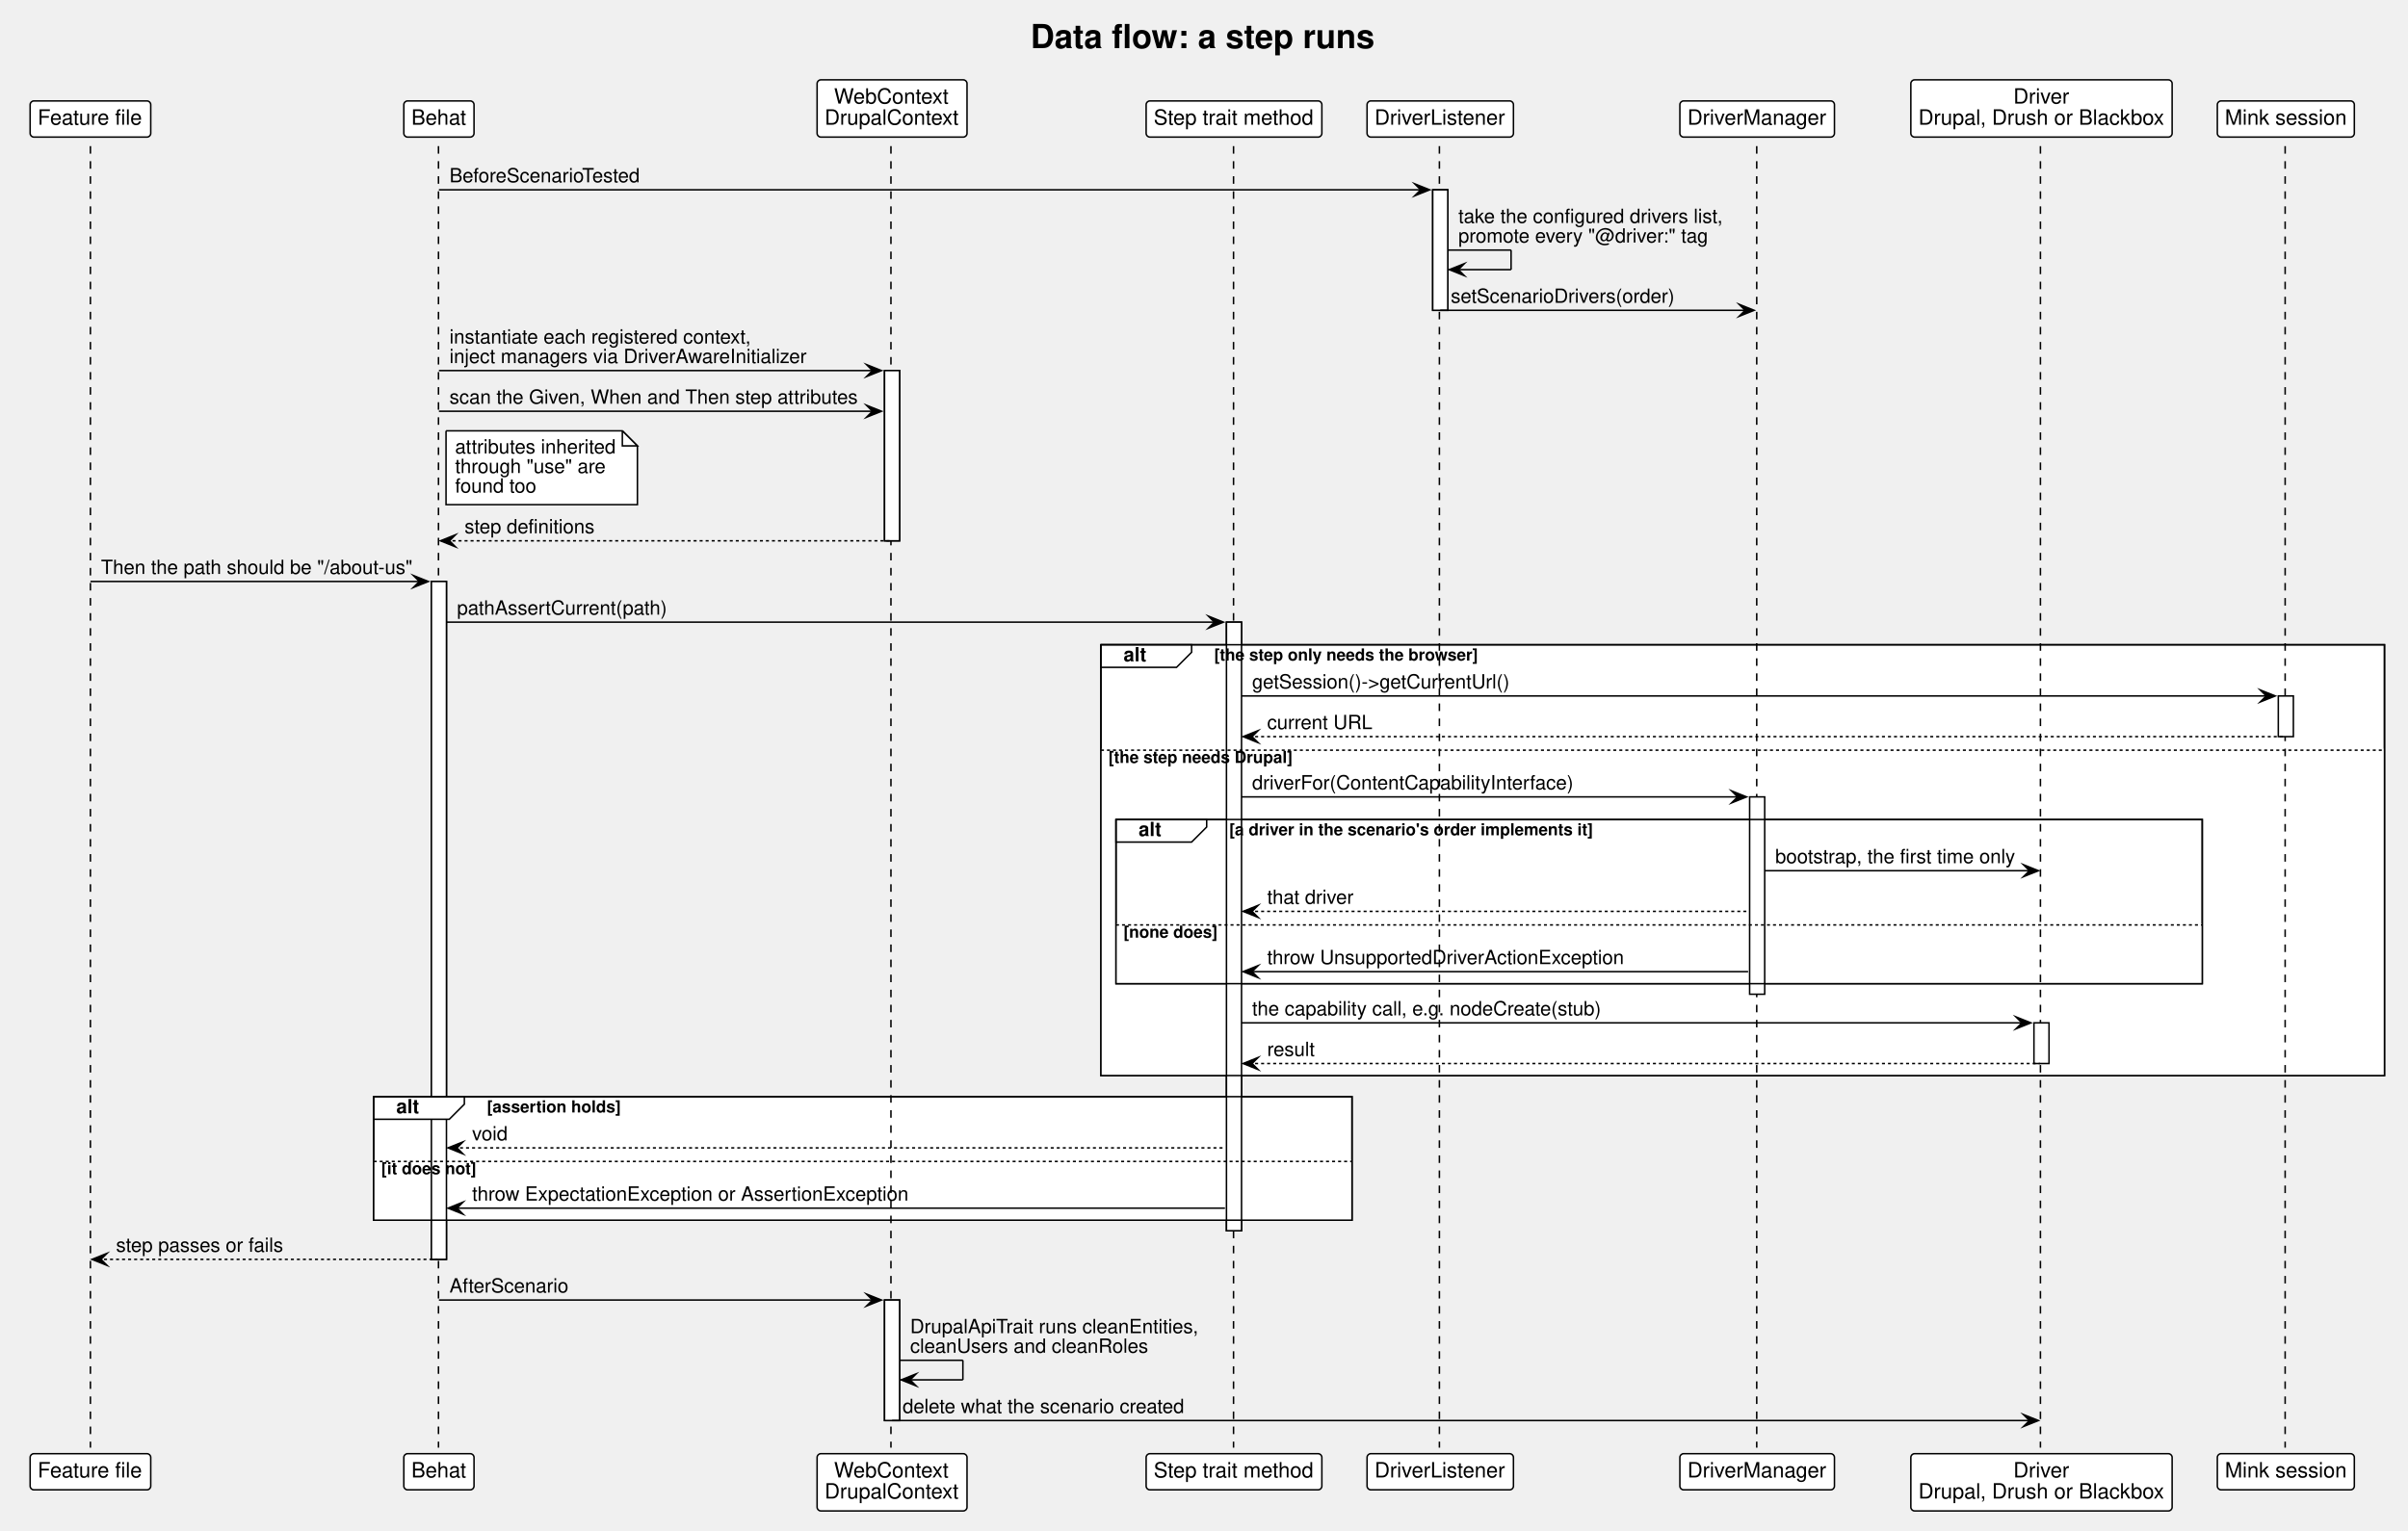
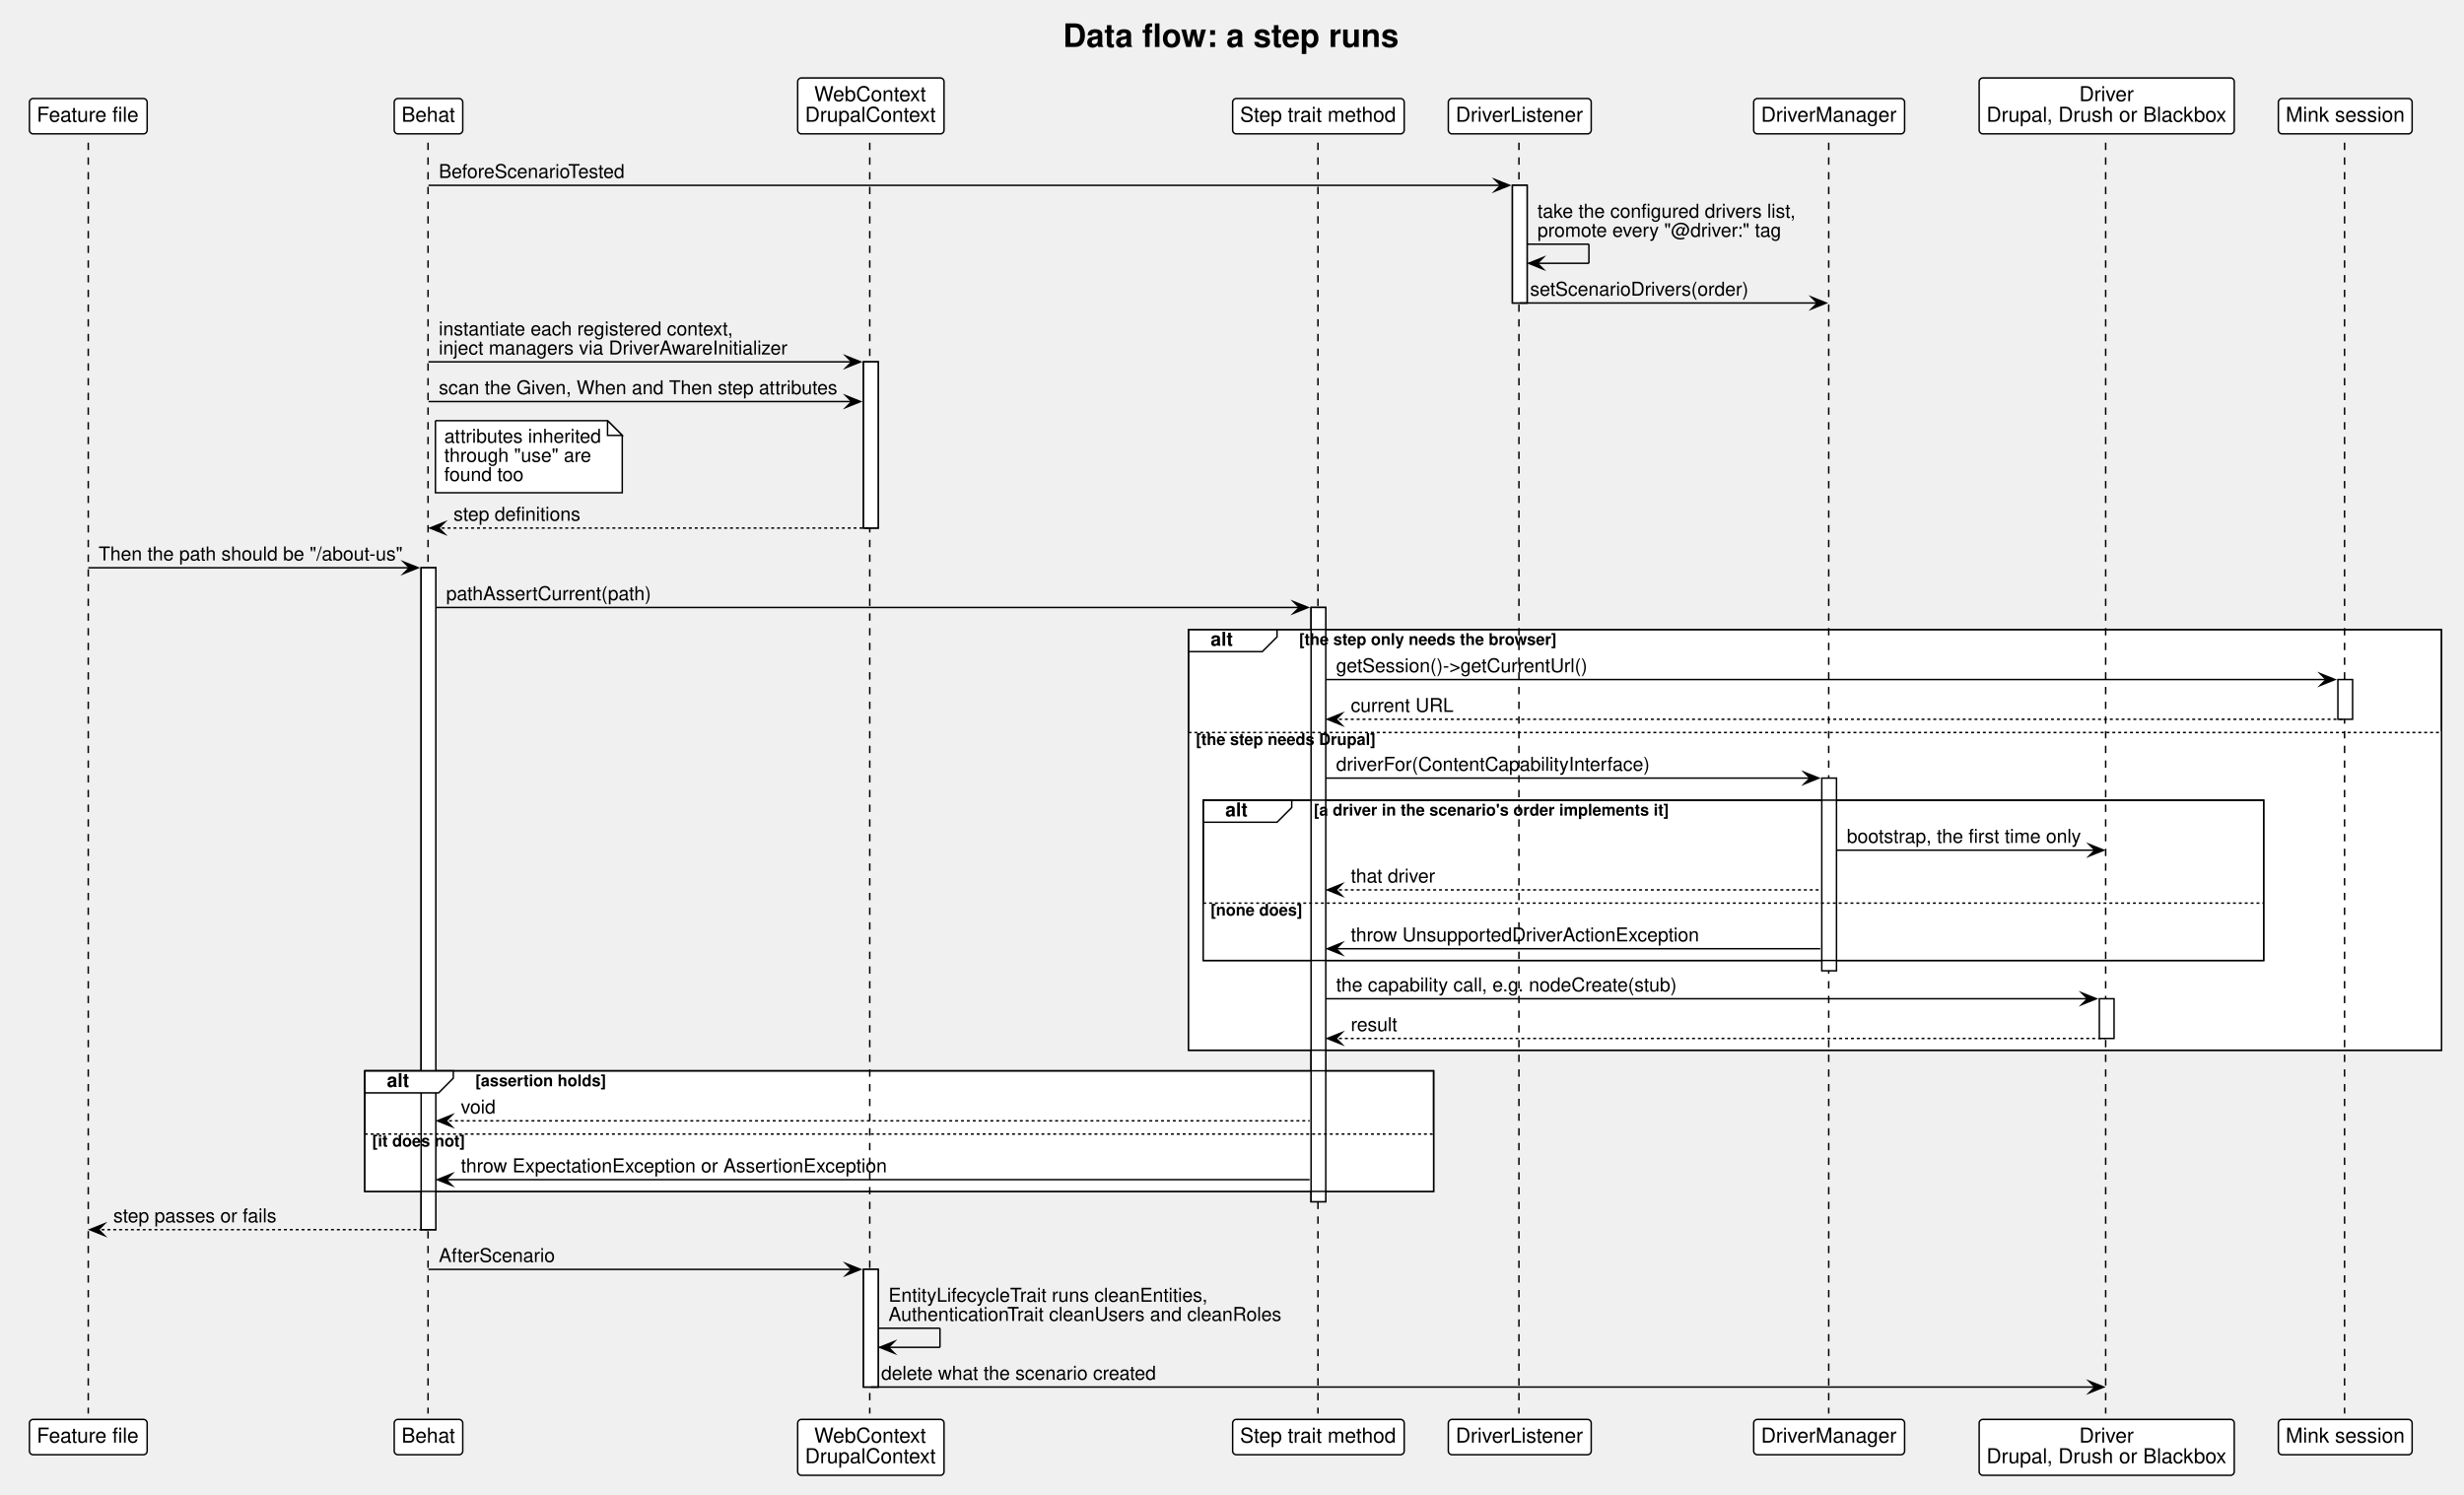
- <svg xmlns="http://www.w3.org/2000/svg" contentStyleType="text/css" data-diagram-type="SEQUENCE" height="1016px" preserveAspectRatio="none" style="width:1598px;height:1016px;background:#FFFFFF;" version="1.1" viewBox="0 0 1598 1016" width="1598px" zoomAndPan="magnify">
+ <svg xmlns="http://www.w3.org/2000/svg" contentStyleType="text/css" data-diagram-type="SEQUENCE" height="1016px" preserveAspectRatio="none" style="width:1675px;height:1016px;background:#FFFFFF;" version="1.1" viewBox="0 0 1675 1016" width="1675px" zoomAndPan="magnify">
  <defs />
  <g>
    <g class="title" data-source-line="11">
-       <text fill="#000000" font-family="Helvetica" font-size="22" font-weight="700" lengthAdjust="spacing" textLength="228.594" x="683.898" y="31.94">Data flow: a step runs</text>
+       <text fill="#000000" font-family="Helvetica" font-size="22" font-weight="700" lengthAdjust="spacing" textLength="228.594" x="722.568" y="31.94">Data flow: a step runs</text>
    </g>
    <g>
      <rect fill="#FFFFFF" height="450" style="stroke:#000000;stroke-width:1;" width="10" x="286.281" y="386" />
    </g>
    <g>
      <rect fill="#FFFFFF" height="113" style="stroke:#000000;stroke-width:1;" width="10" x="586.992" y="246" />
    </g>
    <g>
      <rect fill="#FFFFFF" height="80" style="stroke:#000000;stroke-width:1;" width="10" x="586.992" y="863" />
    </g>
    <g>
-       <rect fill="#FFFFFF" height="404" style="stroke:#000000;stroke-width:1;" width="10" x="813.91" y="413" />
-     </g>
-     <g>
-       <rect fill="#FFFFFF" height="80" style="stroke:#000000;stroke-width:1;" width="10" x="950.786" y="126" />
-     </g>
-     <g>
-       <rect fill="#FFFFFF" height="131" style="stroke:#000000;stroke-width:1;" width="10" x="1161.092" y="529" />
-     </g>
-     <g>
-       <rect fill="#FFFFFF" height="27" style="stroke:#000000;stroke-width:1;" width="10" x="1349.773" y="679" />
-     </g>
-     <g>
-       <rect fill="#FFFFFF" height="27" style="stroke:#000000;stroke-width:1;" width="10" x="1511.932" y="462" />
-     </g>
-     <rect fill="#FFFFFF" height="286" style="stroke:#000000;stroke-width:1;" width="851.787" x="730.604" y="428" />
-     <rect fill="#FFFFFF" height="217" style="stroke:none;stroke-width:1;" width="851.787" x="730.604" y="497" />
-     <rect fill="#FFFFFF" height="109" style="stroke:#000000;stroke-width:1;" width="720.87" x="740.604" y="544" />
-     <rect fill="#FFFFFF" height="40" style="stroke:none;stroke-width:1;" width="720.87" x="740.604" y="613" />
-     <rect fill="#FFFFFF" height="82" style="stroke:#000000;stroke-width:1;" width="649.229" x="247.988" y="728" />
-     <rect fill="#FFFFFF" height="40" style="stroke:none;stroke-width:1;" width="649.229" x="247.988" y="770" />
+       <rect fill="#FFFFFF" height="404" style="stroke:#000000;stroke-width:1;" width="10" x="891.25" y="413" />
+     </g>
+     <g>
+       <rect fill="#FFFFFF" height="80" style="stroke:#000000;stroke-width:1;" width="10" x="1028.126" y="126" />
+     </g>
+     <g>
+       <rect fill="#FFFFFF" height="131" style="stroke:#000000;stroke-width:1;" width="10" x="1238.432" y="529" />
+     </g>
+     <g>
+       <rect fill="#FFFFFF" height="27" style="stroke:#000000;stroke-width:1;" width="10" x="1427.113" y="679" />
+     </g>
+     <g>
+       <rect fill="#FFFFFF" height="27" style="stroke:#000000;stroke-width:1;" width="10" x="1589.272" y="462" />
+     </g>
+     <rect fill="#FFFFFF" height="286" style="stroke:#000000;stroke-width:1;" width="851.787" x="807.943" y="428" />
+     <rect fill="#FFFFFF" height="217" style="stroke:none;stroke-width:1;" width="851.787" x="807.943" y="497" />
+     <rect fill="#FFFFFF" height="109" style="stroke:#000000;stroke-width:1;" width="720.87" x="817.943" y="544" />
+     <rect fill="#FFFFFF" height="40" style="stroke:none;stroke-width:1;" width="720.87" x="817.943" y="613" />
+     <rect fill="#FFFFFF" height="82" style="stroke:#000000;stroke-width:1;" width="726.569" x="247.988" y="728" />
+     <rect fill="#FFFFFF" height="40" style="stroke:none;stroke-width:1;" width="726.569" x="247.988" y="770" />
    <g class="participant-lifeline" data-entity-uid="part1" data-qualified-name="Feature" data-source-line="13" id="part1-lifeline">
      <g>
        <rect fill="#000000" fill-opacity="0" height="864" width="8" x="56.017" y="97" />
        <line style="stroke:#000000;stroke-width:1;stroke-dasharray:5,5;" x1="60" x2="60" y1="97" y2="961" />
      </g>
    </g>
    <g class="participant-lifeline" data-entity-uid="part2" data-qualified-name="Behat" data-source-line="14" id="part2-lifeline">
      <g>
        <rect fill="#000000" fill-opacity="0" height="864" width="8" x="287.281" y="97" />
        <line style="stroke:#000000;stroke-width:1;stroke-dasharray:5,5;" x1="290.988" x2="290.988" y1="97" y2="961" />
      </g>
    </g>
    <g class="participant-lifeline" data-entity-uid="part3" data-qualified-name="Ctx" data-source-line="15" id="part3-lifeline">
      <g>
        <rect fill="#000000" fill-opacity="0" height="864" width="8" x="587.992" y="97" />
        <line style="stroke:#000000;stroke-width:1;stroke-dasharray:5,5;" x1="591.248" x2="591.248" y1="97" y2="961" />
      </g>
    </g>
    <g class="participant-lifeline" data-entity-uid="part4" data-qualified-name="Trait" data-source-line="16" id="part4-lifeline">
      <g>
-         <rect fill="#000000" fill-opacity="0" height="864" width="8" x="814.91" y="97" />
-         <line style="stroke:#000000;stroke-width:1;stroke-dasharray:5,5;" x1="818.604" x2="818.604" y1="97" y2="961" />
+         <rect fill="#000000" fill-opacity="0" height="864" width="8" x="892.25" y="97" />
+         <line style="stroke:#000000;stroke-width:1;stroke-dasharray:5,5;" x1="895.943" x2="895.943" y1="97" y2="961" />
      </g>
    </g>
    <g class="participant-lifeline" data-entity-uid="part5" data-qualified-name="Listener" data-source-line="17" id="part5-lifeline">
      <g>
-         <rect fill="#000000" fill-opacity="0" height="864" width="8" x="951.786" y="97" />
-         <line style="stroke:#000000;stroke-width:1;stroke-dasharray:5,5;" x1="955.217" x2="955.217" y1="97" y2="961" />
+         <rect fill="#000000" fill-opacity="0" height="864" width="8" x="1029.126" y="97" />
+         <line style="stroke:#000000;stroke-width:1;stroke-dasharray:5,5;" x1="1032.557" x2="1032.557" y1="97" y2="961" />
      </g>
    </g>
    <g class="participant-lifeline" data-entity-uid="part6" data-qualified-name="DM" data-source-line="18" id="part6-lifeline">
      <g>
-         <rect fill="#000000" fill-opacity="0" height="864" width="8" x="1162.092" y="97" />
-         <line style="stroke:#000000;stroke-width:1;stroke-dasharray:5,5;" x1="1165.799" x2="1165.799" y1="97" y2="961" />
+         <rect fill="#000000" fill-opacity="0" height="864" width="8" x="1239.432" y="97" />
+         <line style="stroke:#000000;stroke-width:1;stroke-dasharray:5,5;" x1="1243.139" x2="1243.139" y1="97" y2="961" />
      </g>
    </g>
    <g class="participant-lifeline" data-entity-uid="part7" data-qualified-name="Driver" data-source-line="19" id="part7-lifeline">
      <g>
-         <rect fill="#000000" fill-opacity="0" height="864" width="8" x="1350.773" y="97" />
-         <line style="stroke:#000000;stroke-width:1;stroke-dasharray:5,5;" x1="1354.074" x2="1354.074" y1="97" y2="961" />
+         <rect fill="#000000" fill-opacity="0" height="864" width="8" x="1428.113" y="97" />
+         <line style="stroke:#000000;stroke-width:1;stroke-dasharray:5,5;" x1="1431.414" x2="1431.414" y1="97" y2="961" />
      </g>
    </g>
    <g class="participant-lifeline" data-entity-uid="part8" data-qualified-name="Mink" data-source-line="20" id="part8-lifeline">
      <g>
-         <rect fill="#000000" fill-opacity="0" height="864" width="8" x="1512.932" y="97" />
-         <line style="stroke:#000000;stroke-width:1;stroke-dasharray:5,5;" x1="1516.473" x2="1516.473" y1="97" y2="961" />
+         <rect fill="#000000" fill-opacity="0" height="864" width="8" x="1590.272" y="97" />
+         <line style="stroke:#000000;stroke-width:1;stroke-dasharray:5,5;" x1="1593.813" x2="1593.813" y1="97" y2="961" />
      </g>
    </g>
    <g class="participant participant-head" data-entity-uid="part1" data-qualified-name="Feature" data-source-line="13" id="part1-head">
      <rect fill="#FFFFFF" height="24" rx="2.5" ry="2.5" style="stroke:#000000;stroke-width:1;" width="80.034" x="20" y="67" />
      <text fill="#000000" font-family="Helvetica" font-size="14" lengthAdjust="spacing" textLength="70.034" x="25" y="82.78">Feature file</text>
    </g>
    <g class="participant participant-tail" data-entity-uid="part1" data-qualified-name="Feature" data-source-line="13" id="part1-tail">
      <rect fill="#FFFFFF" height="24" rx="2.5" ry="2.5" style="stroke:#000000;stroke-width:1;" width="80.034" x="20" y="965" />
      <text fill="#000000" font-family="Helvetica" font-size="14" lengthAdjust="spacing" textLength="70.034" x="25" y="980.78">Feature file</text>
    </g>
    <g class="participant participant-head" data-entity-uid="part2" data-qualified-name="Behat" data-source-line="14" id="part2-head">
      <rect fill="#FFFFFF" height="24" rx="2.5" ry="2.5" style="stroke:#000000;stroke-width:1;" width="46.586" x="267.988" y="67" />
      <text fill="#000000" font-family="Helvetica" font-size="14" lengthAdjust="spacing" textLength="36.586" x="272.988" y="82.78">Behat</text>
    </g>
    <g class="participant participant-tail" data-entity-uid="part2" data-qualified-name="Behat" data-source-line="14" id="part2-tail">
      <rect fill="#FFFFFF" height="24" rx="2.5" ry="2.5" style="stroke:#000000;stroke-width:1;" width="46.586" x="267.988" y="965" />
      <text fill="#000000" font-family="Helvetica" font-size="14" lengthAdjust="spacing" textLength="36.586" x="272.988" y="980.78">Behat</text>
    </g>
    <g class="participant participant-head" data-entity-uid="part3" data-qualified-name="Ctx" data-source-line="15" id="part3-head">
      <rect fill="#FFFFFF" height="38" rx="2.5" ry="2.5" style="stroke:#000000;stroke-width:1;" width="99.489" x="542.248" y="53" />
      <text fill="#000000" font-family="Helvetica" font-size="14" lengthAdjust="spacing" textLength="77.034" x="553.475" y="68.78">WebContext</text>
      <text fill="#000000" font-family="Helvetica" font-size="14" lengthAdjust="spacing" textLength="89.489" x="547.248" y="82.78">DrupalContext</text>
    </g>
    <g class="participant participant-tail" data-entity-uid="part3" data-qualified-name="Ctx" data-source-line="15" id="part3-tail">
      <rect fill="#FFFFFF" height="38" rx="2.5" ry="2.5" style="stroke:#000000;stroke-width:1;" width="99.489" x="542.248" y="965" />
      <text fill="#000000" font-family="Helvetica" font-size="14" lengthAdjust="spacing" textLength="77.034" x="553.475" y="980.78">WebContext</text>
      <text fill="#000000" font-family="Helvetica" font-size="14" lengthAdjust="spacing" textLength="89.489" x="547.248" y="994.78">DrupalContext</text>
    </g>
    <g class="participant participant-head" data-entity-uid="part4" data-qualified-name="Trait" data-source-line="16" id="part4-head">
-       <rect fill="#FFFFFF" height="24" rx="2.5" ry="2.5" style="stroke:#000000;stroke-width:1;" width="116.613" x="760.604" y="67" />
-       <text fill="#000000" font-family="Helvetica" font-size="14" lengthAdjust="spacing" textLength="106.613" x="765.604" y="82.78">Step trait method</text>
+       <rect fill="#FFFFFF" height="24" rx="2.5" ry="2.5" style="stroke:#000000;stroke-width:1;" width="116.613" x="837.943" y="67" />
+       <text fill="#000000" font-family="Helvetica" font-size="14" lengthAdjust="spacing" textLength="106.613" x="842.943" y="82.78">Step trait method</text>
    </g>
    <g class="participant participant-tail" data-entity-uid="part4" data-qualified-name="Trait" data-source-line="16" id="part4-tail">
-       <rect fill="#FFFFFF" height="24" rx="2.5" ry="2.5" style="stroke:#000000;stroke-width:1;" width="116.613" x="760.604" y="965" />
-       <text fill="#000000" font-family="Helvetica" font-size="14" lengthAdjust="spacing" textLength="106.613" x="765.604" y="980.78">Step trait method</text>
+       <rect fill="#FFFFFF" height="24" rx="2.5" ry="2.5" style="stroke:#000000;stroke-width:1;" width="116.613" x="837.943" y="965" />
+       <text fill="#000000" font-family="Helvetica" font-size="14" lengthAdjust="spacing" textLength="106.613" x="842.943" y="980.78">Step trait method</text>
    </g>
    <g class="participant participant-head" data-entity-uid="part5" data-qualified-name="Listener" data-source-line="17" id="part5-head">
-       <rect fill="#FFFFFF" height="24" rx="2.5" ry="2.5" style="stroke:#000000;stroke-width:1;" width="97.138" x="907.217" y="67" />
-       <text fill="#000000" font-family="Helvetica" font-size="14" lengthAdjust="spacing" textLength="87.138" x="912.217" y="82.78">DriverListener</text>
+       <rect fill="#FFFFFF" height="24" rx="2.5" ry="2.5" style="stroke:#000000;stroke-width:1;" width="97.138" x="984.557" y="67" />
+       <text fill="#000000" font-family="Helvetica" font-size="14" lengthAdjust="spacing" textLength="87.138" x="989.557" y="82.78">DriverListener</text>
    </g>
    <g class="participant participant-tail" data-entity-uid="part5" data-qualified-name="Listener" data-source-line="17" id="part5-tail">
-       <rect fill="#FFFFFF" height="24" rx="2.5" ry="2.5" style="stroke:#000000;stroke-width:1;" width="97.138" x="907.217" y="965" />
-       <text fill="#000000" font-family="Helvetica" font-size="14" lengthAdjust="spacing" textLength="87.138" x="912.217" y="980.78">DriverListener</text>
+       <rect fill="#FFFFFF" height="24" rx="2.5" ry="2.5" style="stroke:#000000;stroke-width:1;" width="97.138" x="984.557" y="965" />
+       <text fill="#000000" font-family="Helvetica" font-size="14" lengthAdjust="spacing" textLength="87.138" x="989.557" y="980.78">DriverListener</text>
    </g>
    <g class="participant participant-head" data-entity-uid="part6" data-qualified-name="DM" data-source-line="18" id="part6-head">
-       <rect fill="#FFFFFF" height="24" rx="2.5" ry="2.5" style="stroke:#000000;stroke-width:1;" width="102.586" x="1114.799" y="67" />
-       <text fill="#000000" font-family="Helvetica" font-size="14" lengthAdjust="spacing" textLength="92.586" x="1119.799" y="82.78">DriverManager</text>
+       <rect fill="#FFFFFF" height="24" rx="2.5" ry="2.5" style="stroke:#000000;stroke-width:1;" width="102.586" x="1192.139" y="67" />
+       <text fill="#000000" font-family="Helvetica" font-size="14" lengthAdjust="spacing" textLength="92.586" x="1197.139" y="82.78">DriverManager</text>
    </g>
    <g class="participant participant-tail" data-entity-uid="part6" data-qualified-name="DM" data-source-line="18" id="part6-tail">
-       <rect fill="#FFFFFF" height="24" rx="2.5" ry="2.5" style="stroke:#000000;stroke-width:1;" width="102.586" x="1114.799" y="965" />
-       <text fill="#000000" font-family="Helvetica" font-size="14" lengthAdjust="spacing" textLength="92.586" x="1119.799" y="980.78">DriverManager</text>
+       <rect fill="#FFFFFF" height="24" rx="2.5" ry="2.5" style="stroke:#000000;stroke-width:1;" width="102.586" x="1192.139" y="965" />
+       <text fill="#000000" font-family="Helvetica" font-size="14" lengthAdjust="spacing" textLength="92.586" x="1197.139" y="980.78">DriverManager</text>
    </g>
    <g class="participant participant-head" data-entity-uid="part7" data-qualified-name="Driver" data-source-line="19" id="part7-head">
-       <rect fill="#FFFFFF" height="38" rx="2.5" ry="2.5" style="stroke:#000000;stroke-width:1;" width="173.399" x="1268.074" y="53" />
-       <text fill="#000000" font-family="Helvetica" font-size="14" lengthAdjust="spacing" textLength="37.331" x="1336.108" y="68.78">Driver</text>
-       <text fill="#000000" font-family="Helvetica" font-size="14" lengthAdjust="spacing" textLength="163.399" x="1273.074" y="82.78">Drupal, Drush or Blackbox</text>
+       <rect fill="#FFFFFF" height="38" rx="2.5" ry="2.5" style="stroke:#000000;stroke-width:1;" width="173.399" x="1345.414" y="53" />
+       <text fill="#000000" font-family="Helvetica" font-size="14" lengthAdjust="spacing" textLength="37.331" x="1413.448" y="68.78">Driver</text>
+       <text fill="#000000" font-family="Helvetica" font-size="14" lengthAdjust="spacing" textLength="163.399" x="1350.414" y="82.78">Drupal, Drush or Blackbox</text>
    </g>
    <g class="participant participant-tail" data-entity-uid="part7" data-qualified-name="Driver" data-source-line="19" id="part7-tail">
-       <rect fill="#FFFFFF" height="38" rx="2.5" ry="2.5" style="stroke:#000000;stroke-width:1;" width="173.399" x="1268.074" y="965" />
-       <text fill="#000000" font-family="Helvetica" font-size="14" lengthAdjust="spacing" textLength="37.331" x="1336.108" y="980.78">Driver</text>
-       <text fill="#000000" font-family="Helvetica" font-size="14" lengthAdjust="spacing" textLength="163.399" x="1273.074" y="994.78">Drupal, Drush or Blackbox</text>
+       <rect fill="#FFFFFF" height="38" rx="2.5" ry="2.5" style="stroke:#000000;stroke-width:1;" width="173.399" x="1345.414" y="965" />
+       <text fill="#000000" font-family="Helvetica" font-size="14" lengthAdjust="spacing" textLength="37.331" x="1413.448" y="980.78">Driver</text>
+       <text fill="#000000" font-family="Helvetica" font-size="14" lengthAdjust="spacing" textLength="163.399" x="1350.414" y="994.78">Drupal, Drush or Blackbox</text>
    </g>
    <g class="participant participant-head" data-entity-uid="part8" data-qualified-name="Mink" data-source-line="20" id="part8-head">
-       <rect fill="#FFFFFF" height="24" rx="2.5" ry="2.5" style="stroke:#000000;stroke-width:1;" width="90.917" x="1471.473" y="67" />
-       <text fill="#000000" font-family="Helvetica" font-size="14" lengthAdjust="spacing" textLength="80.917" x="1476.473" y="82.78">Mink session</text>
+       <rect fill="#FFFFFF" height="24" rx="2.5" ry="2.5" style="stroke:#000000;stroke-width:1;" width="90.917" x="1548.813" y="67" />
+       <text fill="#000000" font-family="Helvetica" font-size="14" lengthAdjust="spacing" textLength="80.917" x="1553.813" y="82.78">Mink session</text>
    </g>
    <g class="participant participant-tail" data-entity-uid="part8" data-qualified-name="Mink" data-source-line="20" id="part8-tail">
-       <rect fill="#FFFFFF" height="24" rx="2.5" ry="2.5" style="stroke:#000000;stroke-width:1;" width="90.917" x="1471.473" y="965" />
-       <text fill="#000000" font-family="Helvetica" font-size="14" lengthAdjust="spacing" textLength="80.917" x="1476.473" y="980.78">Mink session</text>
+       <rect fill="#FFFFFF" height="24" rx="2.5" ry="2.5" style="stroke:#000000;stroke-width:1;" width="90.917" x="1548.813" y="965" />
+       <text fill="#000000" font-family="Helvetica" font-size="14" lengthAdjust="spacing" textLength="80.917" x="1553.813" y="980.78">Mink session</text>
    </g>
    <g>
      <rect fill="#FFFFFF" height="450" style="stroke:#000000;stroke-width:1;" width="10" x="286.281" y="386" />
    </g>
    <g>
      <rect fill="#FFFFFF" height="113" style="stroke:#000000;stroke-width:1;" width="10" x="586.992" y="246" />
    </g>
    <g>
      <rect fill="#FFFFFF" height="80" style="stroke:#000000;stroke-width:1;" width="10" x="586.992" y="863" />
    </g>
    <g>
-       <rect fill="#FFFFFF" height="404" style="stroke:#000000;stroke-width:1;" width="10" x="813.91" y="413" />
-     </g>
-     <g>
-       <rect fill="#FFFFFF" height="80" style="stroke:#000000;stroke-width:1;" width="10" x="950.786" y="126" />
-     </g>
-     <g>
-       <rect fill="#FFFFFF" height="131" style="stroke:#000000;stroke-width:1;" width="10" x="1161.092" y="529" />
-     </g>
-     <g>
-       <rect fill="#FFFFFF" height="27" style="stroke:#000000;stroke-width:1;" width="10" x="1349.773" y="679" />
-     </g>
-     <g>
-       <rect fill="#FFFFFF" height="27" style="stroke:#000000;stroke-width:1;" width="10" x="1511.932" y="462" />
+       <rect fill="#FFFFFF" height="404" style="stroke:#000000;stroke-width:1;" width="10" x="891.25" y="413" />
+     </g>
+     <g>
+       <rect fill="#FFFFFF" height="80" style="stroke:#000000;stroke-width:1;" width="10" x="1028.126" y="126" />
+     </g>
+     <g>
+       <rect fill="#FFFFFF" height="131" style="stroke:#000000;stroke-width:1;" width="10" x="1238.432" y="529" />
+     </g>
+     <g>
+       <rect fill="#FFFFFF" height="27" style="stroke:#000000;stroke-width:1;" width="10" x="1427.113" y="679" />
+     </g>
+     <g>
+       <rect fill="#FFFFFF" height="27" style="stroke:#000000;stroke-width:1;" width="10" x="1589.272" y="462" />
    </g>
    <g class="message" data-entity-1="part2" data-entity-2="part5" data-source-line="22" id="msg1">
-       <polygon fill="#000000" points="938.786,122,948.786,126,938.786,130,942.786,126" style="stroke:#000000;stroke-width:1;stroke-linejoin:miter;stroke-miterlimit:10;" />
-       <line style="stroke:#000000;stroke-width:1;" x1="291.281" x2="944.786" y1="126" y2="126" />
+       <polygon fill="#000000" points="1016.125,122,1026.126,126,1016.125,130,1020.125,126" style="stroke:#000000;stroke-width:1;stroke-linejoin:miter;stroke-miterlimit:10;" />
+       <line style="stroke:#000000;stroke-width:1;" x1="291.281" x2="1022.125" y1="126" y2="126" />
      <text fill="#000000" font-family="Helvetica" font-size="13" lengthAdjust="spacing" textLength="129.352" x="298.281" y="121.01">BeforeScenarioTested</text>
    </g>
    <g class="message" data-entity-1="part5" data-entity-2="part5" data-source-line="24" id="msg2">
-       <line style="stroke:#000000;stroke-width:1;" x1="960.786" x2="1002.786" y1="166" y2="166" />
-       <line style="stroke:#000000;stroke-width:1;" x1="1002.786" x2="1002.786" y1="166" y2="179" />
-       <line style="stroke:#000000;stroke-width:1;" x1="961.786" x2="1002.786" y1="179" y2="179" />
-       <polygon fill="#000000" points="971.786,175,961.786,179,971.786,183,967.786,179" style="stroke:#000000;stroke-width:1;stroke-linejoin:miter;stroke-miterlimit:10;" />
-       <text fill="#000000" font-family="Helvetica" font-size="13" lengthAdjust="spacing" textLength="176.306" x="967.786" y="148.01">take the configured drivers list,</text>
-       <text fill="#000000" font-family="Helvetica" font-size="13" lengthAdjust="spacing" textLength="166.931" x="967.786" y="161.01">promote every "@driver:" tag</text>
+       <line style="stroke:#000000;stroke-width:1;" x1="1038.126" x2="1080.126" y1="166" y2="166" />
+       <line style="stroke:#000000;stroke-width:1;" x1="1080.126" x2="1080.126" y1="166" y2="179" />
+       <line style="stroke:#000000;stroke-width:1;" x1="1039.126" x2="1080.126" y1="179" y2="179" />
+       <polygon fill="#000000" points="1049.126,175,1039.126,179,1049.126,183,1045.126,179" style="stroke:#000000;stroke-width:1;stroke-linejoin:miter;stroke-miterlimit:10;" />
+       <text fill="#000000" font-family="Helvetica" font-size="13" lengthAdjust="spacing" textLength="176.306" x="1045.126" y="148.01">take the configured drivers list,</text>
+       <text fill="#000000" font-family="Helvetica" font-size="13" lengthAdjust="spacing" textLength="166.931" x="1045.126" y="161.01">promote every "@driver:" tag</text>
    </g>
    <g class="message" data-entity-1="part5" data-entity-2="part6" data-source-line="25" id="msg3">
-       <polygon fill="#000000" points="1154.092,202,1164.092,206,1154.092,210,1158.092,206" style="stroke:#000000;stroke-width:1;stroke-linejoin:miter;stroke-miterlimit:10;" />
-       <line style="stroke:#000000;stroke-width:1;" x1="955.786" x2="1160.092" y1="206" y2="206" />
-       <text fill="#000000" font-family="Helvetica" font-size="13" lengthAdjust="spacing" textLength="148.821" x="962.786" y="201.01">setScenarioDrivers(order)</text>
+       <polygon fill="#000000" points="1231.432,202,1241.432,206,1231.432,210,1235.432,206" style="stroke:#000000;stroke-width:1;stroke-linejoin:miter;stroke-miterlimit:10;" />
+       <line style="stroke:#000000;stroke-width:1;" x1="1033.126" x2="1237.432" y1="206" y2="206" />
+       <text fill="#000000" font-family="Helvetica" font-size="13" lengthAdjust="spacing" textLength="148.821" x="1040.126" y="201.01">setScenarioDrivers(order)</text>
    </g>
    <g class="message" data-entity-1="part2" data-entity-2="part3" data-source-line="28" id="msg4">
      <polygon fill="#000000" points="574.992,242,584.992,246,574.992,250,578.992,246" style="stroke:#000000;stroke-width:1;stroke-linejoin:miter;stroke-miterlimit:10;" />
      <line style="stroke:#000000;stroke-width:1;" x1="291.281" x2="580.992" y1="246" y2="246" />
      <text fill="#000000" font-family="Helvetica" font-size="13" lengthAdjust="spacing" textLength="201.621" x="298.281" y="228.01">instantiate each registered context,</text>
      <text fill="#000000" font-family="Helvetica" font-size="13" lengthAdjust="spacing" textLength="238.418" x="298.281" y="241.01">inject managers via DriverAwareInitializer</text>
    </g>
    <g class="message" data-entity-1="part2" data-entity-2="part3" data-source-line="30" id="msg5">
      <polygon fill="#000000" points="574.992,269,584.992,273,574.992,277,578.992,273" style="stroke:#000000;stroke-width:1;stroke-linejoin:miter;stroke-miterlimit:10;" />
      <line style="stroke:#000000;stroke-width:1;" x1="291.281" x2="580.992" y1="273" y2="273" />
      <text fill="#000000" font-family="Helvetica" font-size="13" lengthAdjust="spacing" textLength="271.711" x="298.281" y="268.01">scan the Given, When and Then step attributes</text>
    </g>
    <path d="M296,286 L296,335 L423,335 L423,296 L413,286 L296,286" fill="#FFFFFF" style="stroke:#000000;stroke-width:1;" />
    <path d="M413,286 L413,296 L423,296 L413,286" fill="#FFFFFF" style="stroke:#000000;stroke-width:1;" />
    <text fill="#000000" font-family="Helvetica" font-size="13" lengthAdjust="spacing" textLength="106.952" x="302" y="301.01">attributes inherited</text>
    <text fill="#000000" font-family="Helvetica" font-size="13" lengthAdjust="spacing" textLength="100.293" x="302" y="314.01">through "use" are</text>
    <text fill="#000000" font-family="Helvetica" font-size="13" lengthAdjust="spacing" textLength="54.215" x="302" y="327.01">found too</text>
    <g class="message" data-entity-1="part3" data-entity-2="part2" data-source-line="32" id="msg6">
      <polygon fill="#000000" points="302.281,355,292.281,359,302.281,363,298.281,359" style="stroke:#000000;stroke-width:1;stroke-linejoin:miter;stroke-miterlimit:10;" />
      <line style="stroke:#000000;stroke-width:1;stroke-dasharray:2,2;" x1="296.281" x2="590.992" y1="359" y2="359" />
      <text fill="#000000" font-family="Helvetica" font-size="13" lengthAdjust="spacing" textLength="86.722" x="308.281" y="354.01">step definitions</text>
    </g>
    <g class="message" data-entity-1="part1" data-entity-2="part2" data-source-line="35" id="msg7">
      <polygon fill="#000000" points="274.281,382,284.281,386,274.281,390,278.281,386" style="stroke:#000000;stroke-width:1;stroke-linejoin:miter;stroke-miterlimit:10;" />
      <line style="stroke:#000000;stroke-width:1;" x1="60.017" x2="280.281" y1="386" y2="386" />
      <text fill="#000000" font-family="Helvetica" font-size="13" lengthAdjust="spacing" textLength="207.264" x="67.017" y="381.01">Then the path should be "/about-us"</text>
    </g>
    <g class="message" data-entity-1="part2" data-entity-2="part4" data-source-line="37" id="msg8">
-       <polygon fill="#000000" points="801.91,409,811.91,413,801.91,417,805.91,413" style="stroke:#000000;stroke-width:1;stroke-linejoin:miter;stroke-miterlimit:10;" />
-       <line style="stroke:#000000;stroke-width:1;" x1="296.281" x2="807.91" y1="413" y2="413" />
+       <polygon fill="#000000" points="879.25,409,889.25,413,879.25,417,883.25,413" style="stroke:#000000;stroke-width:1;stroke-linejoin:miter;stroke-miterlimit:10;" />
+       <line style="stroke:#000000;stroke-width:1;" x1="296.281" x2="885.25" y1="413" y2="413" />
      <text fill="#000000" font-family="Helvetica" font-size="13" lengthAdjust="spacing" textLength="139.452" x="303.281" y="408.01">pathAssertCurrent(path)</text>
    </g>
-     <path d="M730.604,428 L790.774,428 L790.774,433 L780.774,443 L730.604,443 L730.604,428" fill="#FFFFFF" style="stroke:#000000;stroke-width:1;" />
-     <rect fill="none" height="286" style="stroke:#000000;stroke-width:1;" width="851.787" x="730.604" y="428" />
-     <text fill="#000000" font-family="Helvetica" font-size="13" font-weight="700" lengthAdjust="spacing" textLength="15.171" x="745.604" y="439.01">alt</text>
-     <text fill="#000000" font-family="Helvetica" font-size="11" font-weight="700" lengthAdjust="spacing" textLength="175.42" x="805.774" y="438.47">[the step only needs the browser]</text>
+     <path d="M807.943,428 L868.114,428 L868.114,433 L858.114,443 L807.943,443 L807.943,428" fill="#FFFFFF" style="stroke:#000000;stroke-width:1;" />
+     <rect fill="none" height="286" style="stroke:#000000;stroke-width:1;" width="851.787" x="807.943" y="428" />
+     <text fill="#000000" font-family="Helvetica" font-size="13" font-weight="700" lengthAdjust="spacing" textLength="15.171" x="822.943" y="439.01">alt</text>
+     <text fill="#000000" font-family="Helvetica" font-size="11" font-weight="700" lengthAdjust="spacing" textLength="175.42" x="883.114" y="438.47">[the step only needs the browser]</text>
    <g class="message" data-entity-1="part4" data-entity-2="part8" data-source-line="41" id="msg9">
-       <polygon fill="#000000" points="1499.932,458,1509.932,462,1499.932,466,1503.932,462" style="stroke:#000000;stroke-width:1;stroke-linejoin:miter;stroke-miterlimit:10;" />
-       <line style="stroke:#000000;stroke-width:1;" x1="823.91" x2="1505.932" y1="462" y2="462" />
-       <text fill="#000000" font-family="Helvetica" font-size="13" lengthAdjust="spacing" textLength="171.583" x="830.91" y="457.01">getSession()-&gt;getCurrentUrl()</text>
+       <polygon fill="#000000" points="1577.272,458,1587.272,462,1577.272,466,1581.272,462" style="stroke:#000000;stroke-width:1;stroke-linejoin:miter;stroke-miterlimit:10;" />
+       <line style="stroke:#000000;stroke-width:1;" x1="901.25" x2="1583.272" y1="462" y2="462" />
+       <text fill="#000000" font-family="Helvetica" font-size="13" lengthAdjust="spacing" textLength="171.583" x="908.25" y="457.01">getSession()-&gt;getCurrentUrl()</text>
    </g>
    <g class="message" data-entity-1="part8" data-entity-2="part4" data-source-line="43" id="msg10">
-       <polygon fill="#000000" points="834.91,485,824.91,489,834.91,493,830.91,489" style="stroke:#000000;stroke-width:1;stroke-linejoin:miter;stroke-miterlimit:10;" />
-       <line style="stroke:#000000;stroke-width:1;stroke-dasharray:2,2;" x1="828.91" x2="1515.932" y1="489" y2="489" />
-       <text fill="#000000" font-family="Helvetica" font-size="13" lengthAdjust="spacing" textLength="70.078" x="840.91" y="484.01">current URL</text>
-     </g>
-     <line style="stroke:#000000;stroke-width:1;stroke-dasharray:2,2;" x1="730.604" x2="1582.39" y1="498" y2="498" />
-     <text fill="#000000" font-family="Helvetica" font-size="11" font-weight="700" lengthAdjust="spacing" textLength="122.241" x="735.604" y="506.47">[the step needs Drupal]</text>
+       <polygon fill="#000000" points="912.25,485,902.25,489,912.25,493,908.25,489" style="stroke:#000000;stroke-width:1;stroke-linejoin:miter;stroke-miterlimit:10;" />
+       <line style="stroke:#000000;stroke-width:1;stroke-dasharray:2,2;" x1="906.25" x2="1593.272" y1="489" y2="489" />
+       <text fill="#000000" font-family="Helvetica" font-size="13" lengthAdjust="spacing" textLength="70.078" x="918.25" y="484.01">current URL</text>
+     </g>
+     <line style="stroke:#000000;stroke-width:1;stroke-dasharray:2,2;" x1="807.943" x2="1659.73" y1="498" y2="498" />
+     <text fill="#000000" font-family="Helvetica" font-size="11" font-weight="700" lengthAdjust="spacing" textLength="122.241" x="812.943" y="506.47">[the step needs Drupal]</text>
    <g class="message" data-entity-1="part4" data-entity-2="part6" data-source-line="46" id="msg11">
-       <polygon fill="#000000" points="1149.092,525,1159.092,529,1149.092,533,1153.092,529" style="stroke:#000000;stroke-width:1;stroke-linejoin:miter;stroke-miterlimit:10;" />
-       <line style="stroke:#000000;stroke-width:1;" x1="823.91" x2="1155.092" y1="529" y2="529" />
-       <text fill="#000000" font-family="Helvetica" font-size="13" lengthAdjust="spacing" textLength="213.865" x="830.91" y="524.01">driverFor(ContentCapabilityInterface)</text>
-     </g>
-     <path d="M740.604,544 L800.774,544 L800.774,549 L790.774,559 L740.604,559 L740.604,544" fill="#FFFFFF" style="stroke:#000000;stroke-width:1;" />
-     <rect fill="none" height="109" style="stroke:#000000;stroke-width:1;" width="720.87" x="740.604" y="544" />
-     <text fill="#000000" font-family="Helvetica" font-size="13" font-weight="700" lengthAdjust="spacing" textLength="15.171" x="755.604" y="555.01">alt</text>
-     <text fill="#000000" font-family="Helvetica" font-size="11" font-weight="700" lengthAdjust="spacing" textLength="241.629" x="815.774" y="554.47">[a driver in the scenario's order implements it]</text>
+       <polygon fill="#000000" points="1226.432,525,1236.432,529,1226.432,533,1230.432,529" style="stroke:#000000;stroke-width:1;stroke-linejoin:miter;stroke-miterlimit:10;" />
+       <line style="stroke:#000000;stroke-width:1;" x1="901.25" x2="1232.432" y1="529" y2="529" />
+       <text fill="#000000" font-family="Helvetica" font-size="13" lengthAdjust="spacing" textLength="213.865" x="908.25" y="524.01">driverFor(ContentCapabilityInterface)</text>
+     </g>
+     <path d="M817.943,544 L878.114,544 L878.114,549 L868.114,559 L817.943,559 L817.943,544" fill="#FFFFFF" style="stroke:#000000;stroke-width:1;" />
+     <rect fill="none" height="109" style="stroke:#000000;stroke-width:1;" width="720.87" x="817.943" y="544" />
+     <text fill="#000000" font-family="Helvetica" font-size="13" font-weight="700" lengthAdjust="spacing" textLength="15.171" x="832.943" y="555.01">alt</text>
+     <text fill="#000000" font-family="Helvetica" font-size="11" font-weight="700" lengthAdjust="spacing" textLength="241.629" x="893.114" y="554.47">[a driver in the scenario's order implements it]</text>
    <g class="message" data-entity-1="part6" data-entity-2="part7" data-source-line="49" id="msg12">
-       <polygon fill="#000000" points="1342.773,574,1352.773,578,1342.773,582,1346.773,578" style="stroke:#000000;stroke-width:1;stroke-linejoin:miter;stroke-miterlimit:10;" />
-       <line style="stroke:#000000;stroke-width:1;" x1="1171.092" x2="1348.773" y1="578" y2="578" />
-       <text fill="#000000" font-family="Helvetica" font-size="13" lengthAdjust="spacing" textLength="159.682" x="1178.092" y="573.01">bootstrap, the first time only</text>
+       <polygon fill="#000000" points="1420.113,574,1430.113,578,1420.113,582,1424.113,578" style="stroke:#000000;stroke-width:1;stroke-linejoin:miter;stroke-miterlimit:10;" />
+       <line style="stroke:#000000;stroke-width:1;" x1="1248.432" x2="1426.113" y1="578" y2="578" />
+       <text fill="#000000" font-family="Helvetica" font-size="13" lengthAdjust="spacing" textLength="159.682" x="1255.432" y="573.01">bootstrap, the first time only</text>
    </g>
    <g class="message" data-entity-1="part6" data-entity-2="part4" data-source-line="50" id="msg13">
-       <polygon fill="#000000" points="834.91,601,824.91,605,834.91,609,830.91,605" style="stroke:#000000;stroke-width:1;stroke-linejoin:miter;stroke-miterlimit:10;" />
-       <line style="stroke:#000000;stroke-width:1;stroke-dasharray:2,2;" x1="828.91" x2="1160.092" y1="605" y2="605" />
-       <text fill="#000000" font-family="Helvetica" font-size="13" lengthAdjust="spacing" textLength="57.802" x="840.91" y="600.01">that driver</text>
-     </g>
-     <line style="stroke:#000000;stroke-width:1;stroke-dasharray:2,2;" x1="740.604" x2="1461.473" y1="614" y2="614" />
-     <text fill="#000000" font-family="Helvetica" font-size="11" font-weight="700" lengthAdjust="spacing" textLength="62.331" x="745.604" y="622.47">[none does]</text>
+       <polygon fill="#000000" points="912.25,601,902.25,605,912.25,609,908.25,605" style="stroke:#000000;stroke-width:1;stroke-linejoin:miter;stroke-miterlimit:10;" />
+       <line style="stroke:#000000;stroke-width:1;stroke-dasharray:2,2;" x1="906.25" x2="1237.432" y1="605" y2="605" />
+       <text fill="#000000" font-family="Helvetica" font-size="13" lengthAdjust="spacing" textLength="57.802" x="918.25" y="600.01">that driver</text>
+     </g>
+     <line style="stroke:#000000;stroke-width:1;stroke-dasharray:2,2;" x1="817.943" x2="1538.813" y1="614" y2="614" />
+     <text fill="#000000" font-family="Helvetica" font-size="11" font-weight="700" lengthAdjust="spacing" textLength="62.331" x="822.943" y="622.47">[none does]</text>
    <g class="message" data-entity-1="part6" data-entity-2="part4" data-source-line="52" id="msg14">
-       <polygon fill="#000000" points="834.91,641,824.91,645,834.91,649,830.91,645" style="stroke:#000000;stroke-width:1;stroke-linejoin:miter;stroke-miterlimit:10;" />
-       <line style="stroke:#000000;stroke-width:1;" x1="828.91" x2="1160.092" y1="645" y2="645" />
-       <text fill="#000000" font-family="Helvetica" font-size="13" lengthAdjust="spacing" textLength="237.726" x="840.91" y="640.01">throw UnsupportedDriverActionException</text>
+       <polygon fill="#000000" points="912.25,641,902.25,645,912.25,649,908.25,645" style="stroke:#000000;stroke-width:1;stroke-linejoin:miter;stroke-miterlimit:10;" />
+       <line style="stroke:#000000;stroke-width:1;" x1="906.25" x2="1237.432" y1="645" y2="645" />
+       <text fill="#000000" font-family="Helvetica" font-size="13" lengthAdjust="spacing" textLength="237.726" x="918.25" y="640.01">throw UnsupportedDriverActionException</text>
    </g>
    <g class="message" data-entity-1="part4" data-entity-2="part7" data-source-line="55" id="msg15">
-       <polygon fill="#000000" points="1337.773,675,1347.773,679,1337.773,683,1341.773,679" style="stroke:#000000;stroke-width:1;stroke-linejoin:miter;stroke-miterlimit:10;" />
-       <line style="stroke:#000000;stroke-width:1;" x1="823.91" x2="1343.773" y1="679" y2="679" />
-       <text fill="#000000" font-family="Helvetica" font-size="13" lengthAdjust="spacing" textLength="232.686" x="830.91" y="674.01">the capability call, e.g. nodeCreate(stub)</text>
+       <polygon fill="#000000" points="1415.113,675,1425.113,679,1415.113,683,1419.113,679" style="stroke:#000000;stroke-width:1;stroke-linejoin:miter;stroke-miterlimit:10;" />
+       <line style="stroke:#000000;stroke-width:1;" x1="901.25" x2="1421.113" y1="679" y2="679" />
+       <text fill="#000000" font-family="Helvetica" font-size="13" lengthAdjust="spacing" textLength="232.686" x="908.25" y="674.01">the capability call, e.g. nodeCreate(stub)</text>
    </g>
    <g class="message" data-entity-1="part7" data-entity-2="part4" data-source-line="57" id="msg16">
-       <polygon fill="#000000" points="834.91,702,824.91,706,834.91,710,830.91,706" style="stroke:#000000;stroke-width:1;stroke-linejoin:miter;stroke-miterlimit:10;" />
-       <line style="stroke:#000000;stroke-width:1;stroke-dasharray:2,2;" x1="828.91" x2="1353.773" y1="706" y2="706" />
-       <text fill="#000000" font-family="Helvetica" font-size="13" lengthAdjust="spacing" textLength="31.789" x="840.91" y="701.01">result</text>
+       <polygon fill="#000000" points="912.25,702,902.25,706,912.25,710,908.25,706" style="stroke:#000000;stroke-width:1;stroke-linejoin:miter;stroke-miterlimit:10;" />
+       <line style="stroke:#000000;stroke-width:1;stroke-dasharray:2,2;" x1="906.25" x2="1431.113" y1="706" y2="706" />
+       <text fill="#000000" font-family="Helvetica" font-size="13" lengthAdjust="spacing" textLength="31.789" x="918.25" y="701.01">result</text>
    </g>
    <path d="M247.988,728 L308.159,728 L308.159,733 L298.159,743 L247.988,743 L247.988,728" fill="#FFFFFF" style="stroke:#000000;stroke-width:1;" />
-     <rect fill="none" height="82" style="stroke:#000000;stroke-width:1;" width="649.229" x="247.988" y="728" />
+     <rect fill="none" height="82" style="stroke:#000000;stroke-width:1;" width="726.569" x="247.988" y="728" />
    <text fill="#000000" font-family="Helvetica" font-size="13" font-weight="700" lengthAdjust="spacing" textLength="15.171" x="262.988" y="739.01">alt</text>
    <text fill="#000000" font-family="Helvetica" font-size="11" font-weight="700" lengthAdjust="spacing" textLength="88.623" x="323.159" y="738.47">[assertion holds]</text>
    <g class="message" data-entity-1="part4" data-entity-2="part2" data-source-line="62" id="msg17">
      <polygon fill="#000000" points="307.281,758,297.281,762,307.281,766,303.281,762" style="stroke:#000000;stroke-width:1;stroke-linejoin:miter;stroke-miterlimit:10;" />
-       <line style="stroke:#000000;stroke-width:1;stroke-dasharray:2,2;" x1="301.281" x2="812.91" y1="762" y2="762" />
+       <line style="stroke:#000000;stroke-width:1;stroke-dasharray:2,2;" x1="301.281" x2="890.25" y1="762" y2="762" />
      <text fill="#000000" font-family="Helvetica" font-size="13" lengthAdjust="spacing" textLength="23.848" x="313.281" y="757.01">void</text>
    </g>
-     <line style="stroke:#000000;stroke-width:1;stroke-dasharray:2,2;" x1="247.988" x2="897.217" y1="771" y2="771" />
+     <line style="stroke:#000000;stroke-width:1;stroke-dasharray:2,2;" x1="247.988" x2="974.557" y1="771" y2="771" />
    <text fill="#000000" font-family="Helvetica" font-size="11" font-weight="700" lengthAdjust="spacing" textLength="62.933" x="252.988" y="779.47">[it does not]</text>
    <g class="message" data-entity-1="part4" data-entity-2="part2" data-source-line="64" id="msg18">
      <polygon fill="#000000" points="307.281,798,297.281,802,307.281,806,303.281,802" style="stroke:#000000;stroke-width:1;stroke-linejoin:miter;stroke-miterlimit:10;" />
-       <line style="stroke:#000000;stroke-width:1;" x1="301.281" x2="812.91" y1="802" y2="802" />
+       <line style="stroke:#000000;stroke-width:1;" x1="301.281" x2="890.25" y1="802" y2="802" />
      <text fill="#000000" font-family="Helvetica" font-size="13" lengthAdjust="spacing" textLength="290.488" x="313.281" y="797.01">throw ExpectationException or AssertionException</text>
    </g>
    <g class="message" data-entity-1="part2" data-entity-2="part1" data-source-line="68" id="msg19">
      <polygon fill="#000000" points="71.017,832,61.017,836,71.017,840,67.017,836" style="stroke:#000000;stroke-width:1;stroke-linejoin:miter;stroke-miterlimit:10;" />
      <line style="stroke:#000000;stroke-width:1;stroke-dasharray:2,2;" x1="65.017" x2="290.281" y1="836" y2="836" />
      <text fill="#000000" font-family="Helvetica" font-size="13" lengthAdjust="spacing" textLength="111.274" x="77.017" y="831.01">step passes or fails</text>
    </g>
    <g class="message" data-entity-1="part2" data-entity-2="part3" data-source-line="71" id="msg20">
      <polygon fill="#000000" points="574.992,859,584.992,863,574.992,867,578.992,863" style="stroke:#000000;stroke-width:1;stroke-linejoin:miter;stroke-miterlimit:10;" />
      <line style="stroke:#000000;stroke-width:1;" x1="291.281" x2="580.992" y1="863" y2="863" />
      <text fill="#000000" font-family="Helvetica" font-size="13" lengthAdjust="spacing" textLength="78.762" x="298.281" y="858.01">AfterScenario</text>
    </g>
    <g class="message" data-entity-1="part3" data-entity-2="part3" data-source-line="73" id="msg21">
      <line style="stroke:#000000;stroke-width:1;" x1="596.992" x2="638.992" y1="903" y2="903" />
      <line style="stroke:#000000;stroke-width:1;" x1="638.992" x2="638.992" y1="903" y2="916" />
      <line style="stroke:#000000;stroke-width:1;" x1="597.992" x2="638.992" y1="916" y2="916" />
      <polygon fill="#000000" points="607.992,912,597.992,916,607.992,920,603.992,916" style="stroke:#000000;stroke-width:1;stroke-linejoin:miter;stroke-miterlimit:10;" />
-       <text fill="#000000" font-family="Helvetica" font-size="13" lengthAdjust="spacing" textLength="192.918" x="603.992" y="885.01">DrupalApiTrait runs cleanEntities,</text>
-       <text fill="#000000" font-family="Helvetica" font-size="13" lengthAdjust="spacing" textLength="158.253" x="603.992" y="898.01">cleanUsers and cleanRoles</text>
+       <text fill="#000000" font-family="Helvetica" font-size="13" lengthAdjust="spacing" textLength="218.924" x="603.992" y="885.01">EntityLifecycleTrait runs cleanEntities,</text>
+       <text fill="#000000" font-family="Helvetica" font-size="13" lengthAdjust="spacing" textLength="270.258" x="603.992" y="898.01">AuthenticationTrait cleanUsers and cleanRoles</text>
    </g>
    <g class="message" data-entity-1="part3" data-entity-2="part7" data-source-line="74" id="msg22">
-       <polygon fill="#000000" points="1342.773,939,1352.773,943,1342.773,947,1346.773,943" style="stroke:#000000;stroke-width:1;stroke-linejoin:miter;stroke-miterlimit:10;" />
-       <line style="stroke:#000000;stroke-width:1;" x1="591.992" x2="1348.773" y1="943" y2="943" />
+       <polygon fill="#000000" points="1420.113,939,1430.113,943,1420.113,947,1424.113,943" style="stroke:#000000;stroke-width:1;stroke-linejoin:miter;stroke-miterlimit:10;" />
+       <line style="stroke:#000000;stroke-width:1;" x1="591.992" x2="1426.113" y1="943" y2="943" />
      <text fill="#000000" font-family="Helvetica" font-size="13" lengthAdjust="spacing" textLength="187.897" x="598.992" y="938.01">delete what the scenario created</text>
    </g>
  </g>
</svg>
